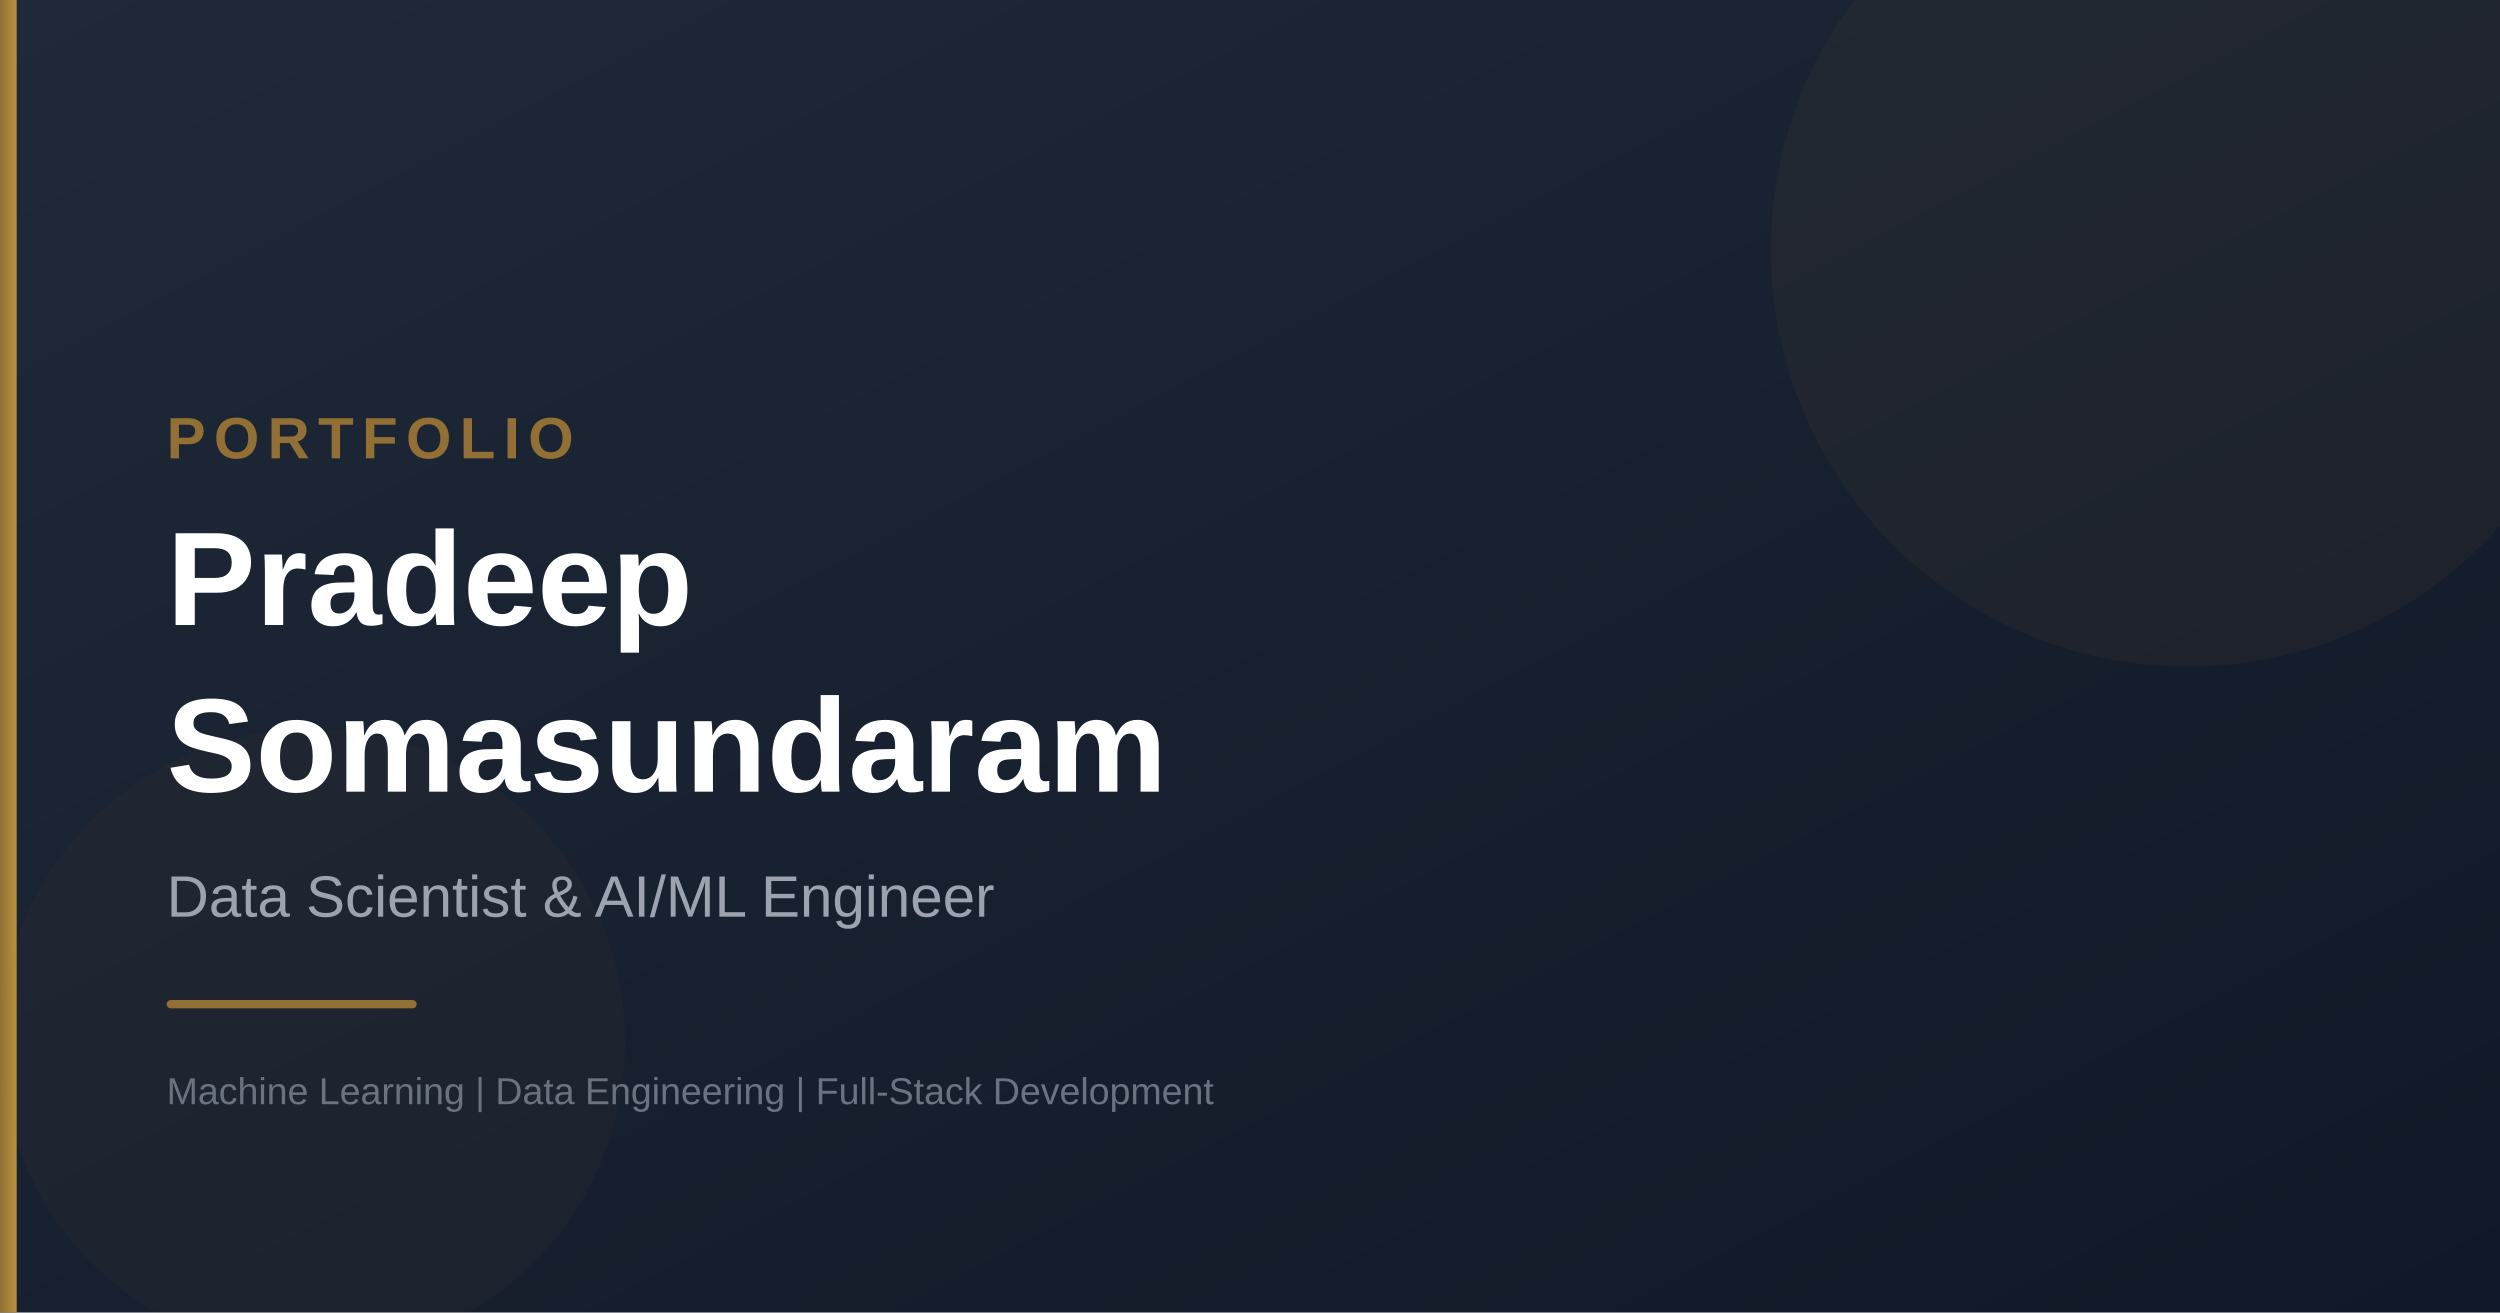
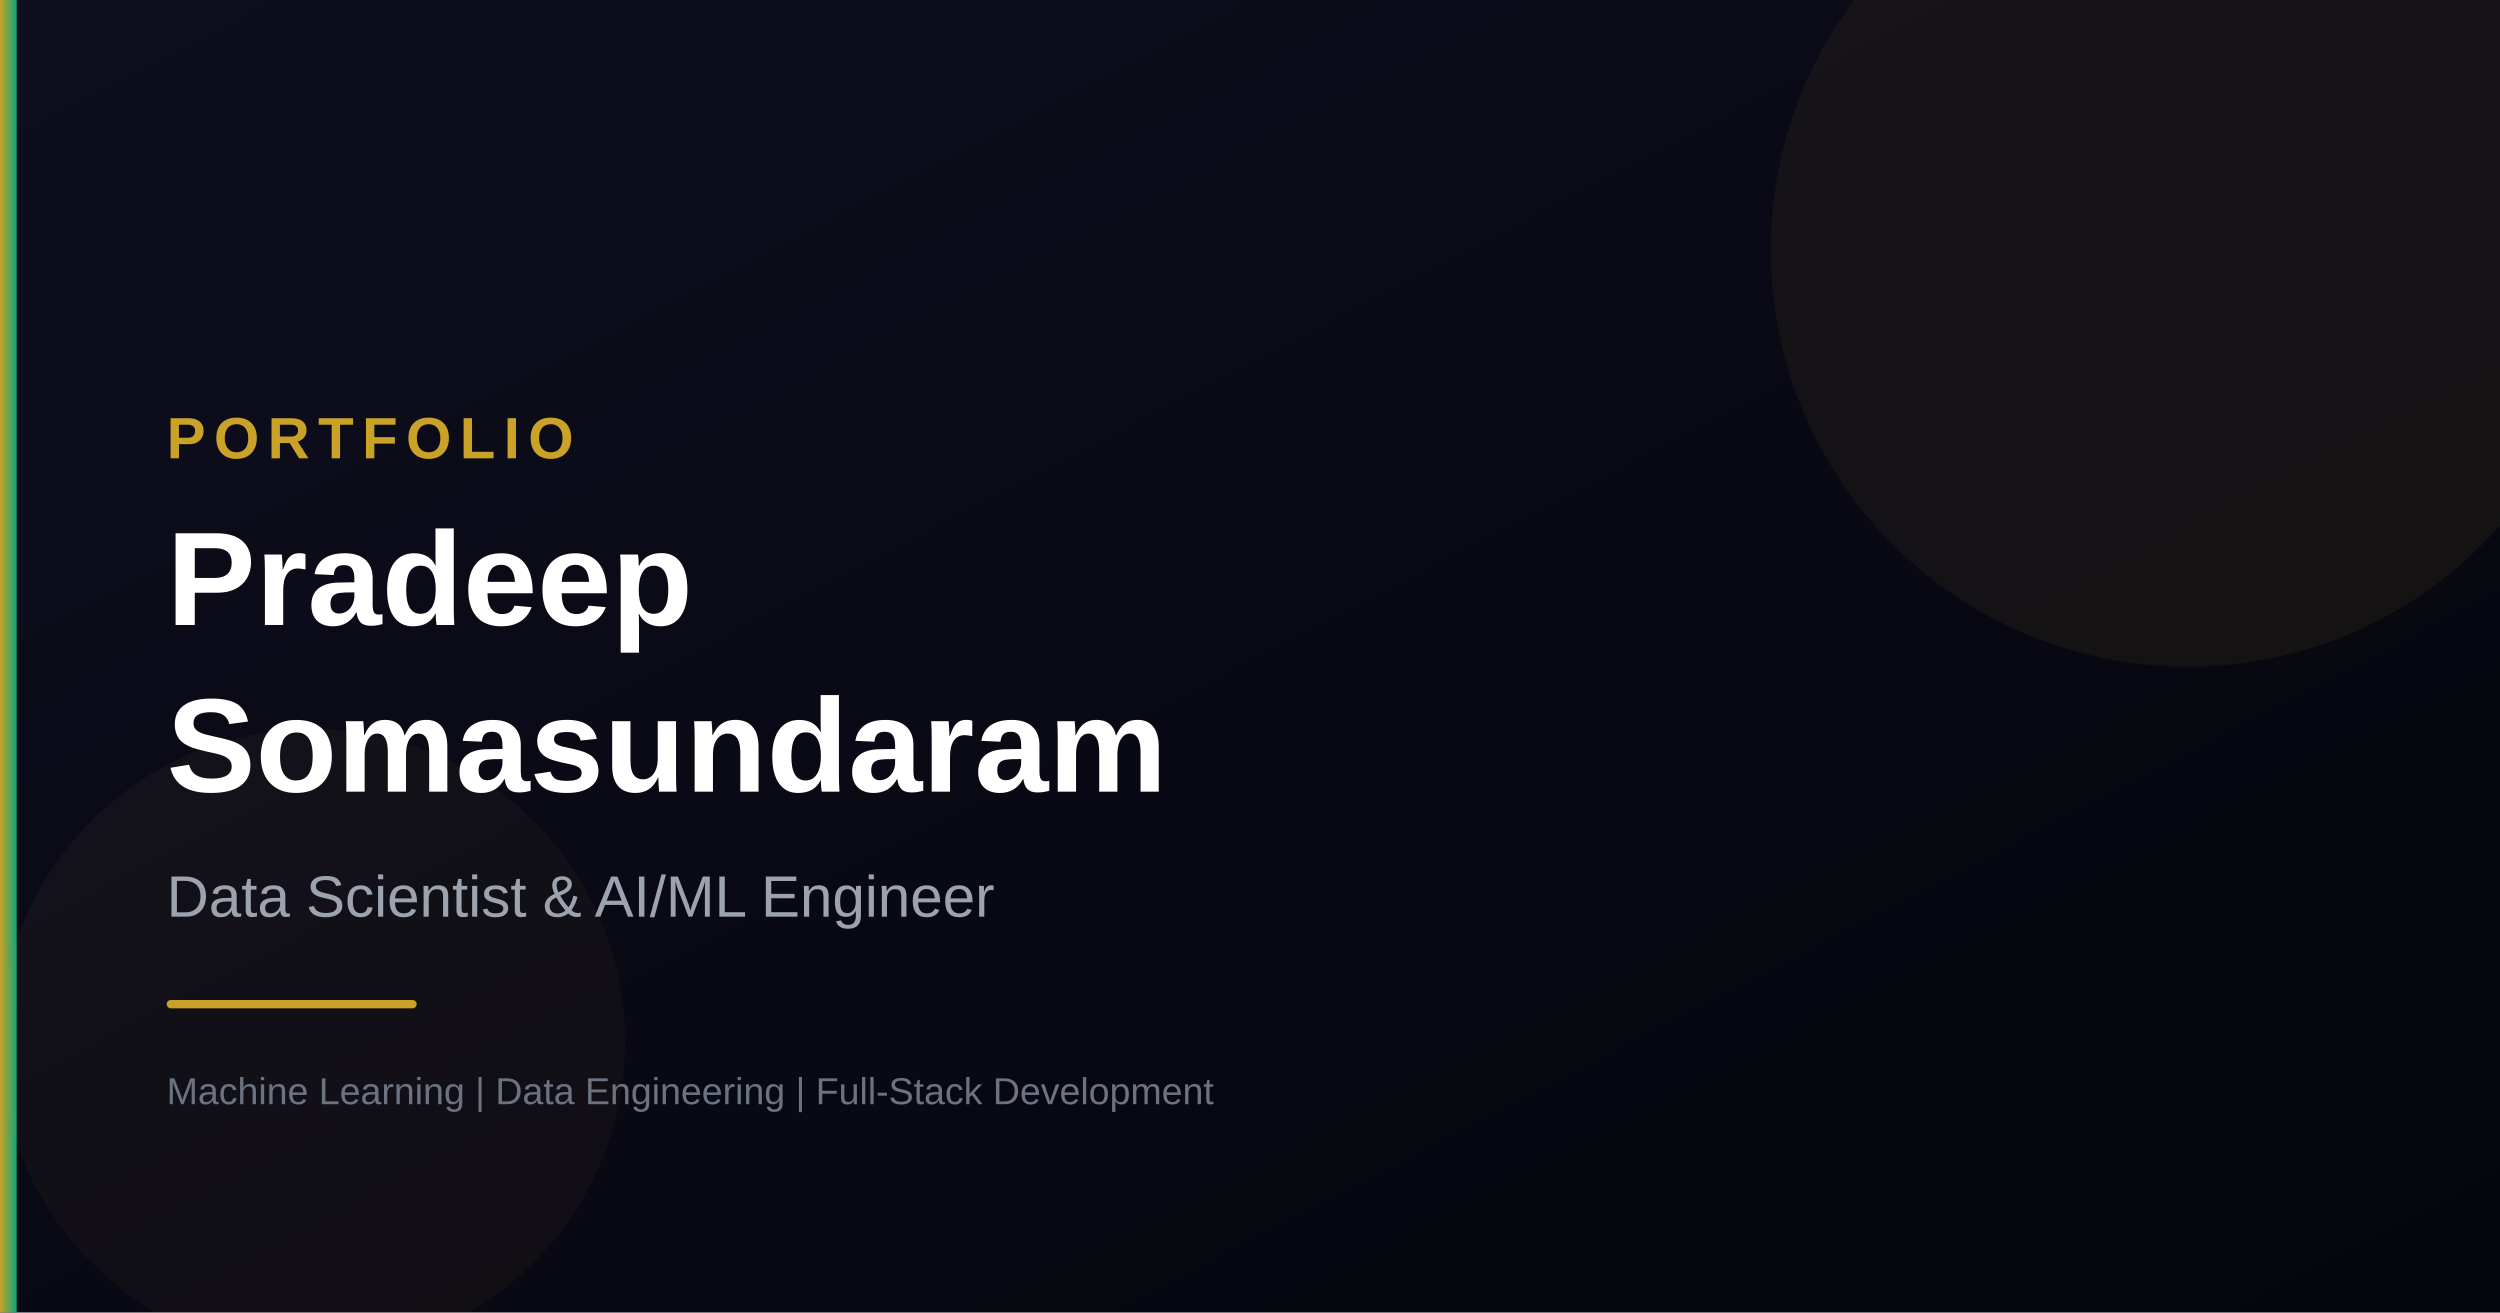
<svg xmlns="http://www.w3.org/2000/svg" width="1200" height="630" viewBox="0 0 1200 630">
  <defs>
    <linearGradient id="bg" x1="0%" y1="0%" x2="100%" y2="100%">
-       <stop offset="0%" style="stop-color:#1f2937;stop-opacity:1" />
-       <stop offset="100%" style="stop-color:#111827;stop-opacity:1" />
+       <stop offset="0%" style="stop-color:#0e0e1e;stop-opacity:1" />
+       <stop offset="100%" style="stop-color:#05050c;stop-opacity:1" />
    </linearGradient>
    <linearGradient id="accent" x1="0%" y1="0%" x2="100%" y2="0%">
-       <stop offset="0%" style="stop-color:#926F34;stop-opacity:1" />
-       <stop offset="100%" style="stop-color:#b8933e;stop-opacity:1" />
+       <stop offset="0%" style="stop-color:#C9A227;stop-opacity:1" />
+       <stop offset="100%" style="stop-color:#0EA57A;stop-opacity:1" />
    </linearGradient>
  </defs>
  <rect width="1200" height="630" fill="url(#bg)" />
  <rect x="0" y="0" width="8" height="630" fill="url(#accent)" />
-   <circle cx="1050" cy="120" r="200" fill="#926F34" opacity="0.06" />
-   <circle cx="150" cy="500" r="150" fill="#926F34" opacity="0.04" />
-   <text x="80" y="220" font-family="Arial, sans-serif" font-size="28" fill="#926F34" font-weight="600" letter-spacing="4">PORTFOLIO</text>
+   <circle cx="1050" cy="120" r="200" fill="#C9A227" opacity="0.06" />
+   <circle cx="150" cy="500" r="150" fill="#C9A227" opacity="0.04" />
+   <text x="80" y="220" font-family="Arial, sans-serif" font-size="28" fill="#C9A227" font-weight="600" letter-spacing="4">PORTFOLIO</text>
  <text x="80" y="300" font-family="Arial, sans-serif" font-size="64" fill="white" font-weight="bold">Pradeep</text>
  <text x="80" y="380" font-family="Arial, sans-serif" font-size="64" fill="white" font-weight="bold">Somasundaram</text>
  <text x="80" y="440" font-family="Arial, sans-serif" font-size="28" fill="#9ca3af">Data Scientist &amp; AI/ML Engineer</text>
-   <rect x="80" y="480" width="120" height="4" rx="2" fill="#926F34" />
+   <rect x="80" y="480" width="120" height="4" rx="2" fill="#C9A227" />
  <text x="80" y="530" font-family="Arial, sans-serif" font-size="18" fill="#6b7280">Machine Learning | Data Engineering | Full-Stack Development</text>
</svg>
